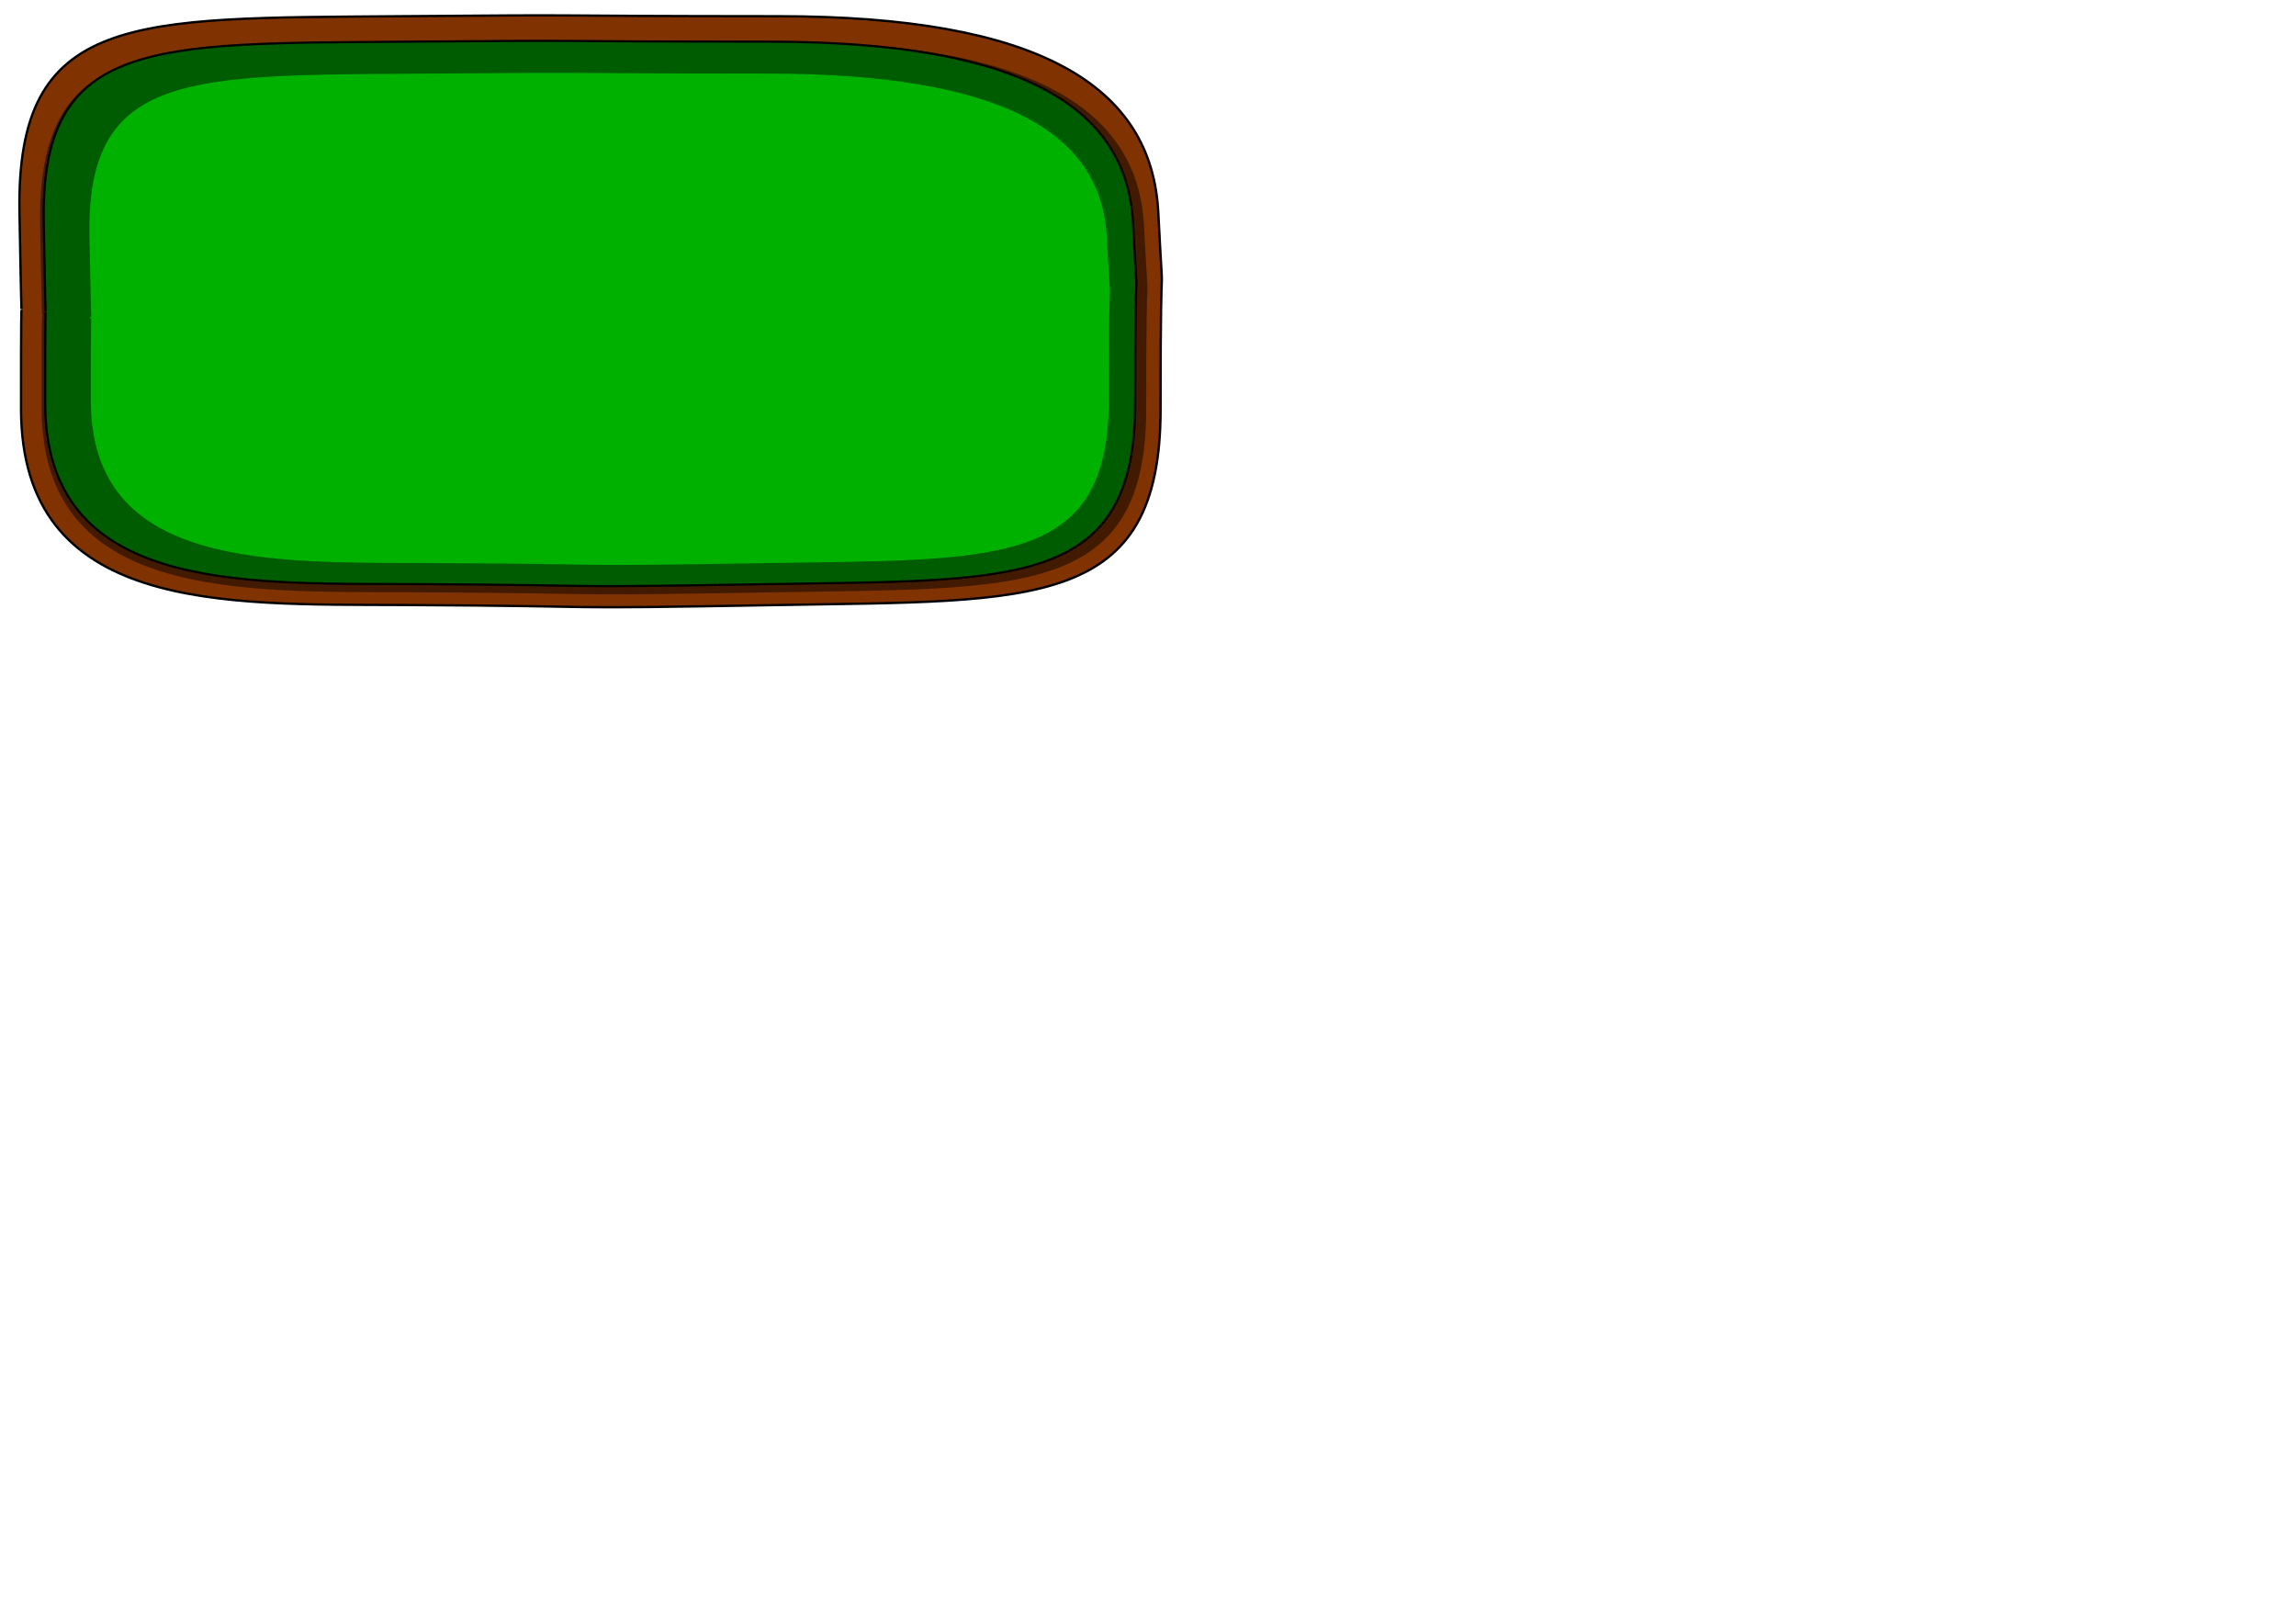
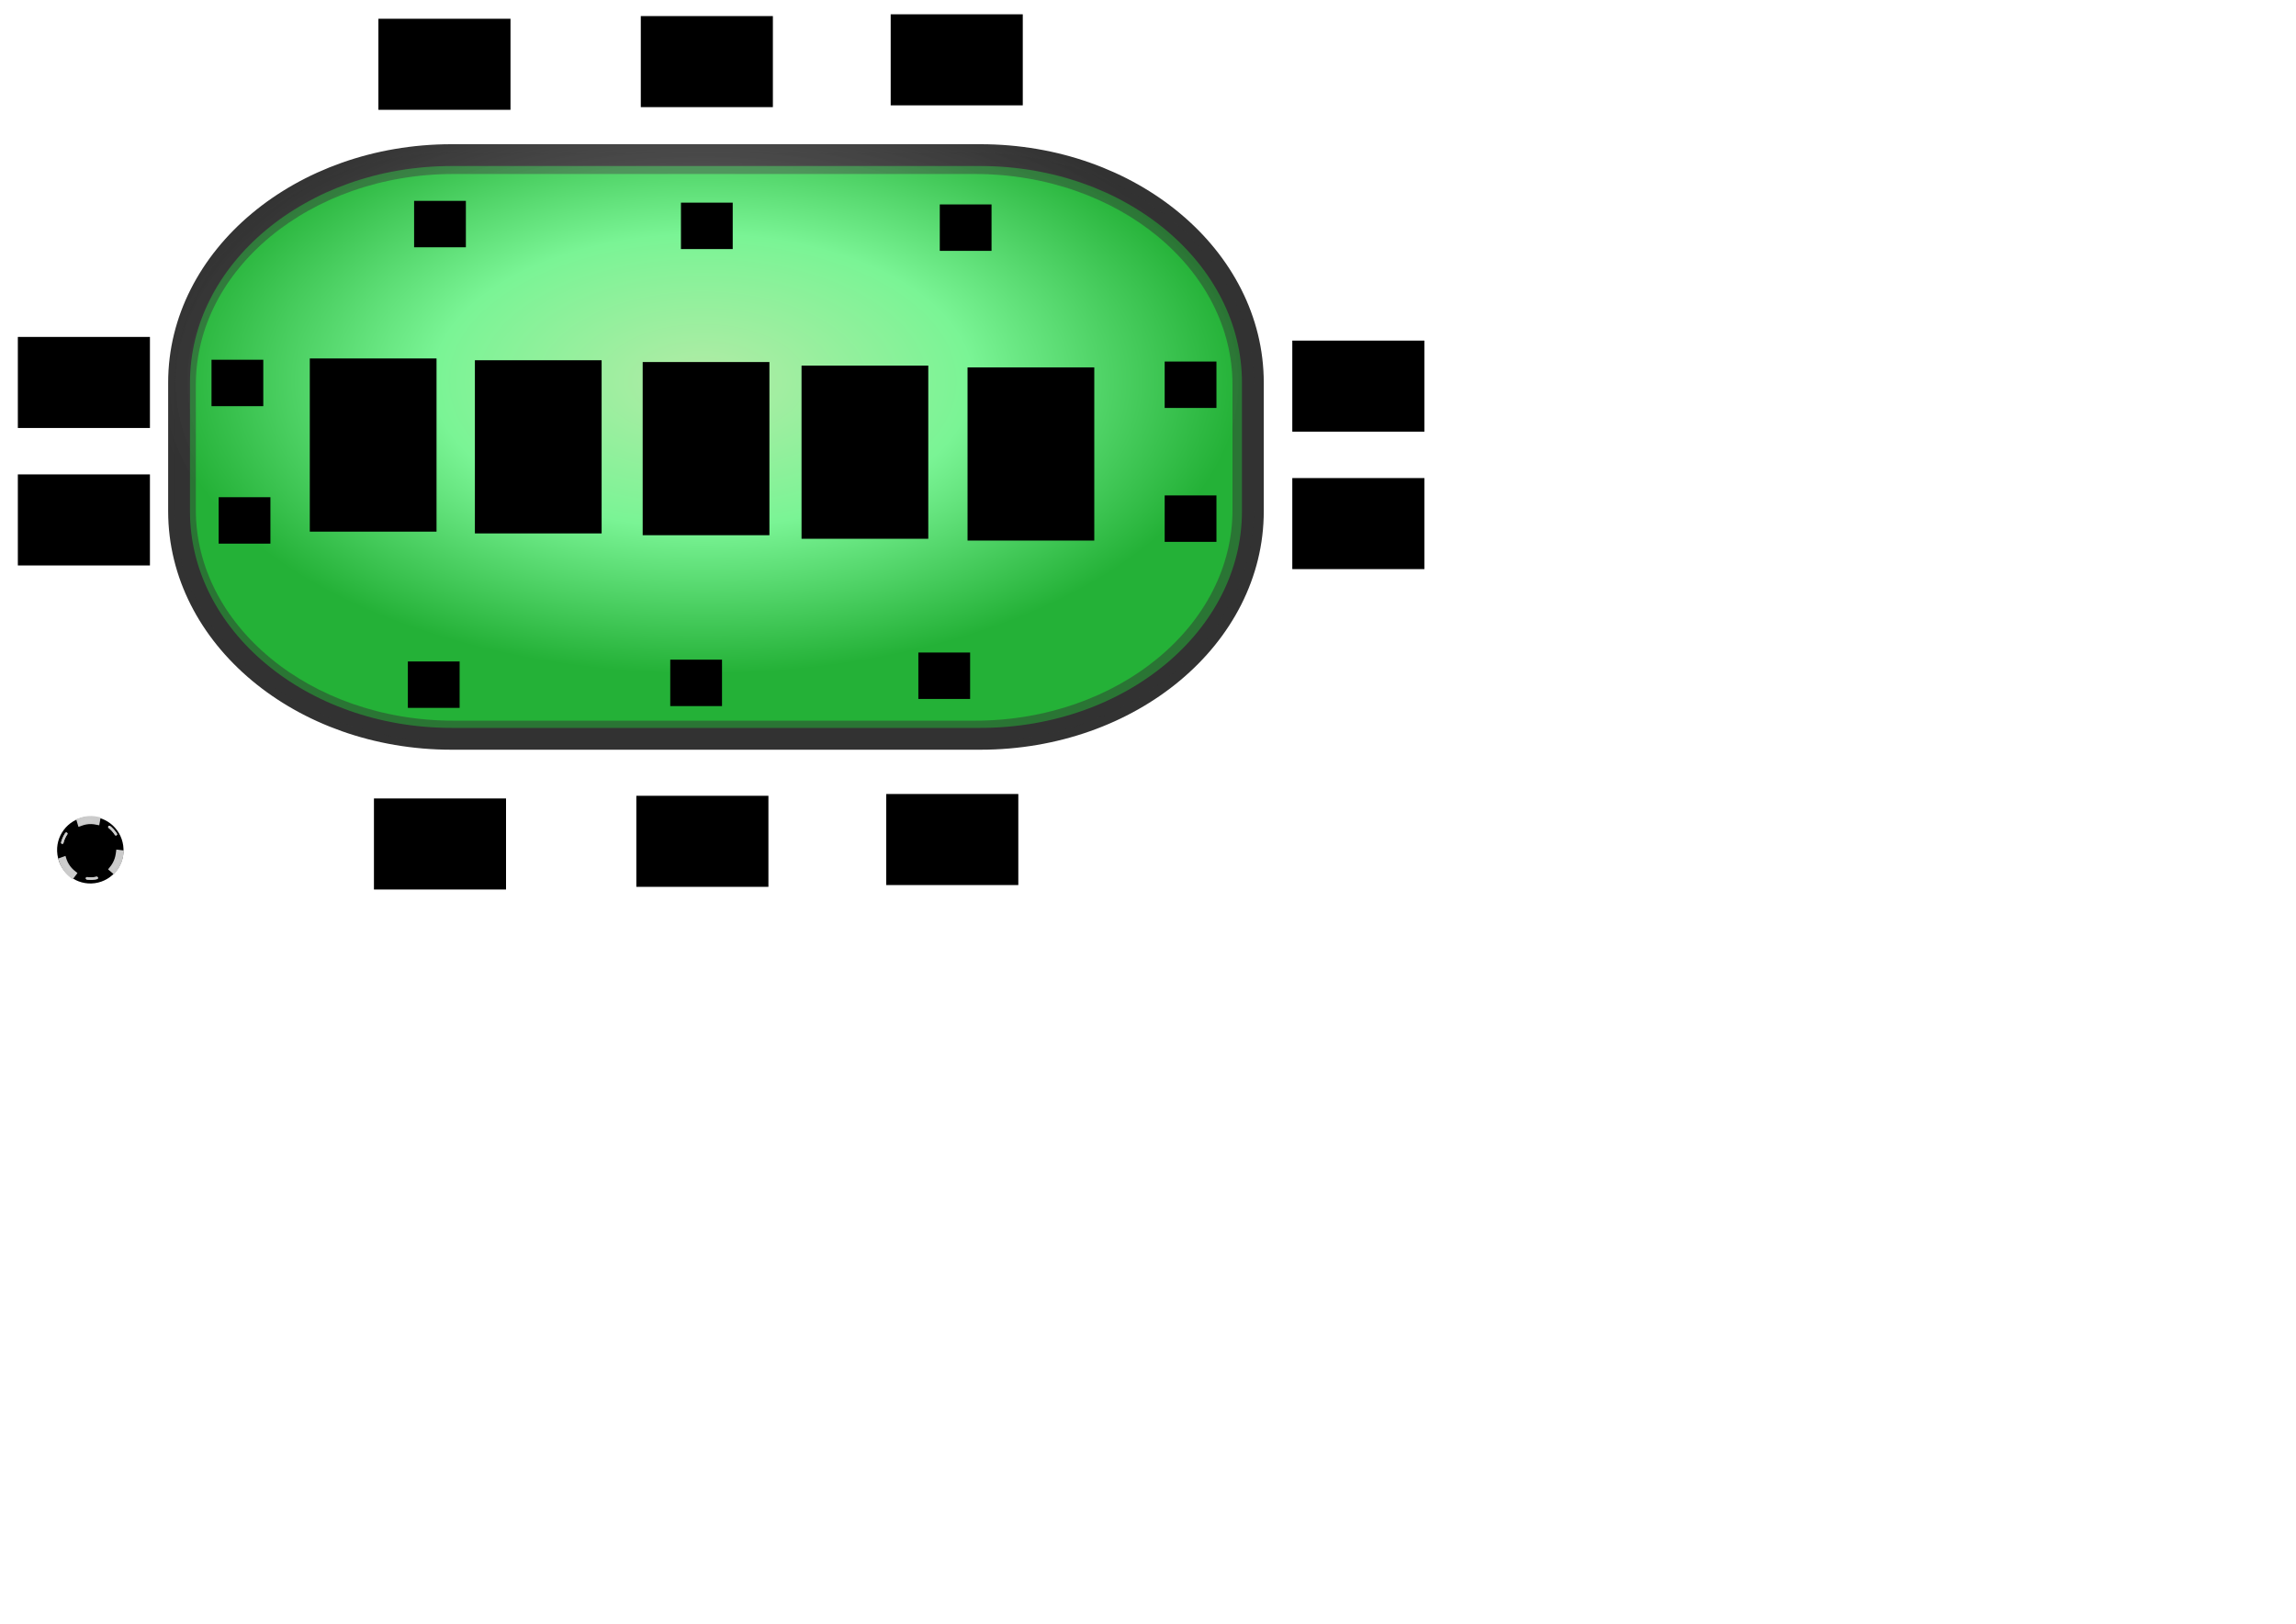
- <svg xmlns="http://www.w3.org/2000/svg" width="1052.362" height="744.094" id="svg2" version="1.0">
+ <svg xmlns="http://www.w3.org/2000/svg" xmlns:xlink="http://www.w3.org/1999/xlink" width="1052.362" height="744.094" id="svg2" version="1.0">
  <defs id="defs4">
+     <linearGradient id="linearGradient8609">
+       <stop id="stop8611" offset="0" style="stop-color:#b2eba6;stop-opacity:1;" />
+       <stop style="stop-color:#7af495;stop-opacity:1;" offset="0.5" id="stop8613" />
+       <stop id="stop8615" offset="1" style="stop-color:#24b137;stop-opacity:1;" />
+     </linearGradient>
    <linearGradient id="linearGradient2233">
      <stop id="stop2235" offset="0" style="stop-color:#803300;stop-opacity:1" />
      <stop id="stop2237" offset="1" style="stop-color:#008000;stop-opacity:0" />
    </linearGradient>
    <linearGradient id="linearGradient2216">
-       <stop style="stop-color:#00ff00;stop-opacity:1;" offset="0" id="stop2218" />
-       <stop style="stop-color:#008000;stop-opacity:0" offset="1" id="stop2220" />
+       <stop style="stop-color:#8f8f8f;stop-opacity:1;" offset="0" id="stop2218" />
+       <stop style="stop-color:#323232;stop-opacity:1;" offset="1" id="stop2220" />
    </linearGradient>
+     <pattern xlink:href="#pattern2186" id="pattern2195" patternTransform="translate(-7.4304199e-7,3.5571289e-6)" />
+     <pattern patternUnits="userSpaceOnUse" width="472.429" height="455.286" patternTransform="translate(28.07144,112.1659)" id="pattern2186">
+       <path transform="translate(-56.64287,-206.4516)" d="M 528.571 434.094 A 235.714 227.143 0 1 1  57.143,434.094 A 235.714 227.143 0 1 1  528.571 434.094 z" id="path2171" style="fill:#ff0000;fill-rule:evenodd;stroke:#000000;stroke-width:1px;stroke-linecap:butt;stroke-linejoin:miter;stroke-opacity:1" />
+     </pattern>
+     <pattern patternUnits="userSpaceOnUse" width="845.286" height="455.286" patternTransform="translate(70.92858,167.8802)" id="pattern2191">
+       <rect y="1.933" x="210.505" height="451.419" width="634.276" id="rect2175" style="fill:#0000ff;fill-rule:evenodd;stroke:#000000;stroke-width:1.01px;stroke-linecap:butt;stroke-linejoin:miter;stroke-opacity:1" />
+       <rect id="rect2189" y="0" x="0" height="455.286" width="472.429" style="fill:url(#pattern2195);stroke:none" />
+     </pattern>
+     <radialGradient xlink:href="#linearGradient8609" id="radialGradient8617" gradientUnits="userSpaceOnUse" gradientTransform="matrix(1,0,0,0.544404,45.81492,-94.17554)" cx="276.239" cy="493.631" fx="276.239" fy="493.631" r="246.586" />
+     <radialGradient xlink:href="#linearGradient2216" id="radialGradient8633" cx="276.239" cy="493.631" fx="276.239" fy="493.631" r="251.086" gradientTransform="matrix(1,0,0,0.552569,45.81492,-98.20624)" gradientUnits="userSpaceOnUse" />
+     <radialGradient xlink:href="#linearGradient2216" id="radialGradient5657" gradientUnits="userSpaceOnUse" gradientTransform="matrix(0.9852993,0,0,0.5377868,49.14181,-89.93301)" cx="276.239" cy="493.631" fx="276.239" fy="493.631" r="251.086" />
  </defs>
-   <g id="layer1">
-     <rect style="fill:none;stroke:none" width="845.286" height="455.286" x="70.929" y="167.88" id="rect2197" />
-     <g id="g3271" transform="translate(-456.4286,-237.8571)">
-       <path id="path2249" d="M 639.348,245.289 C 739.765,244.44 693.394,245.234 813.337,245.289 C 931.796,245.344 984.355,276.636 987.326,335.23 C 990.292,393.722 988.307,331.569 988.377,425.171 C 988.446,517.237 930.906,513.069 814.274,515.112 C 697.676,517.154 749.288,515.635 640.17,515.112 C 559.116,514.728 466.126,518.576 466.067,425.171 C 466.009,334.939 466.96,425.472 465.359,335.23 C 463.728,243.321 517.644,246.319 639.348,245.289 z " style="fill:#803300;fill-opacity:1;fill-rule:evenodd;stroke:#000000;stroke-width:1.065px;stroke-linecap:butt;stroke-linejoin:miter;stroke-opacity:1" />
-       <path id="path2214" d="M 642.882,256.952 C 738.928,256.169 694.575,256.9 809.298,256.952 C 922.6,257.002 972.873,285.83 975.714,339.809 C 978.551,393.694 976.652,336.436 976.719,422.666 C 976.785,507.481 921.75,503.641 810.194,505.523 C 698.671,507.404 748.037,506.005 643.668,505.523 C 566.142,505.17 477.2,508.714 477.143,422.666 C 477.088,339.54 477.997,422.943 476.466,339.809 C 474.906,255.139 526.475,257.9 642.882,256.952 z " style="fill:#00b100;fill-opacity:1;fill-rule:evenodd;stroke:#000000;stroke-width:1px;stroke-linecap:butt;stroke-linejoin:miter;stroke-opacity:1" />
-       <path d="M 643.642,257.379 C 740.781,256.587 695.924,257.327 811.953,257.379 C 926.545,257.43 977.39,286.586 980.264,341.179 C 983.133,395.678 981.213,337.768 981.28,424.98 C 981.347,510.761 925.685,506.878 812.859,508.781 C 700.066,510.683 749.994,509.268 644.437,508.781 C 566.028,508.424 476.073,512.008 476.015,424.98 C 475.96,340.908 476.88,425.26 475.331,341.179 C 473.753,255.545 525.91,258.338 643.642,257.379 z M 652.681,271.071 C 742.576,270.361 701.064,271.024 808.439,271.071 C 914.486,271.117 961.539,297.249 964.198,346.181 C 966.853,395.029 965.076,343.124 965.139,421.292 C 965.2,498.178 913.69,494.697 809.278,496.403 C 704.897,498.108 751.102,496.84 653.417,496.403 C 580.855,496.083 497.609,499.296 497.556,421.292 C 497.504,345.938 498.355,421.544 496.922,346.181 C 495.462,269.427 543.729,271.931 652.681,271.071 z " style="opacity:0.484;fill:#000000;fill-opacity:1;fill-rule:evenodd;stroke:#000000;stroke-width:1.011;stroke-linecap:butt;stroke-linejoin:miter;stroke-miterlimit:4;stroke-opacity:1" id="path3230" />
+   <g style="display:inline" id="layer1">
+     <rect style="fill:none;stroke:none" y="167.88" x="70.929" height="455.286" width="845.286" id="rect2197" />
+     <rect rx="124.9" style="opacity:1;fill:url(#radialGradient8617);fill-opacity:1.0;fill-rule:nonzero;stroke:url(#radialGradient8633);stroke-width:10;stroke-linecap:round;stroke-linejoin:round;stroke-miterlimit:4;stroke-dasharray:none;stroke-opacity:1" ry="104.3" y="71.087" x="82.072" height="267.485" width="492.172" id="rect2042" />
+     <g id="g22162" transform="matrix(0.9905257,-0.1373274,0.1373274,0.9905257,-250.6585,-176.3236)">
+       <g id="g4535" transform="matrix(0.2311453,0,0,0.2311453,44.11999,504.8807)">
+         <path style="opacity:1;fill:#000000;fill-opacity:1;fill-rule:nonzero;stroke:none;stroke-width:6.064;stroke-linecap:round;stroke-linejoin:round;stroke-miterlimit:4;stroke-dasharray:36.387, 36.387;stroke-dashoffset:0;stroke-opacity:1" id="path11515" d="M 789.489 246.266 A 62.177 65.041 0 1 1  665.134,246.266 A 62.177 65.041 0 1 1  789.489 246.266 z" transform="matrix(1.059211,0,0,1.018868,-45.92794,163.3081)" />
+         <path style="opacity:1;fill:none;fill-opacity:0.609;fill-rule:nonzero;stroke:#cbcbcb;stroke-width:10.408;stroke-linecap:square;stroke-linejoin:miter;stroke-miterlimit:0;stroke-dasharray:20.815, 62.446;stroke-dashoffset:0;stroke-opacity:1;display:inline" id="path15061" d="M 764.946 253.629 A 39.679 38.861 0 1 1  685.588,253.629 A 39.679 38.861 0 1 1  764.946 253.629 z" transform="matrix(1.413255,0.390301,-0.410016,1.484643,-196.1833,-245.0339)" />
+         <g id="g22149">
+           <path style="opacity:1;fill:none;fill-opacity:0.609;fill-rule:nonzero;stroke:#cecece;stroke-width:3.297;stroke-linecap:round;stroke-linejoin:round;stroke-miterlimit:4;stroke-dasharray:13.189, 26.379;stroke-dashoffset:20.114;stroke-opacity:1" id="path20377" d="M 764.946 253.629 A 39.679 38.861 0 1 1  685.588,253.629 A 39.679 38.861 0 1 1  764.946 253.629 z" transform="matrix(1.471733,0,0,1.479728,-341.7689,38.10053)" />
+         </g>
+         <g id="g22154">
+           <path transform="matrix(1.471733,0,0,1.479728,-341.7689,38.10053)" d="M 764.946 253.629 A 39.679 38.861 0 1 1  685.588,253.629 A 39.679 38.861 0 1 1  764.946 253.629 z" id="path22160" style="opacity:1;fill:none;fill-opacity:0.609;fill-rule:nonzero;stroke:#cecece;stroke-width:3.297;stroke-linecap:round;stroke-linejoin:round;stroke-miterlimit:4;stroke-dasharray:13.189, 26.379;stroke-dashoffset:20.114;stroke-opacity:1" />
+         </g>
+       </g>
    </g>
+     <rect style="fill:#000000;fill-opacity:1;stroke:none;stroke-width:3.043;stroke-linecap:round;stroke-linejoin:miter;stroke-miterlimit:4;stroke-dasharray:24.344, 12.172;stroke-dashoffset:0;stroke-opacity:1" id="rect4597" width="60.541" height="41.724" x="173.442" y="8.598" />
+     <rect style="fill:#000000;fill-opacity:1;stroke:none;stroke-width:3.043;stroke-linecap:round;stroke-linejoin:miter;stroke-miterlimit:4;stroke-dasharray:24.344, 12.172;stroke-dashoffset:0;stroke-opacity:1;display:inline" id="rect5586" width="60.541" height="41.724" x="293.706" y="7.37" />
+     <rect style="fill:#000000;fill-opacity:1;stroke:none;stroke-width:3.043;stroke-linecap:round;stroke-linejoin:miter;stroke-miterlimit:4;stroke-dasharray:24.344, 12.172;stroke-dashoffset:0;stroke-opacity:1;display:inline" id="rect5588" width="60.541" height="41.724" x="408.244" y="6.552" />
+     <rect style="fill:#000000;fill-opacity:1;stroke:none;stroke-width:3.043;stroke-linecap:round;stroke-linejoin:miter;stroke-miterlimit:4;stroke-dasharray:24.344, 12.172;stroke-dashoffset:0;stroke-opacity:1;display:inline" id="rect5590" width="60.541" height="41.724" x="592.321" y="156.088" />
+     <rect style="fill:#000000;fill-opacity:1;stroke:none;stroke-width:3.043;stroke-linecap:round;stroke-linejoin:miter;stroke-miterlimit:4;stroke-dasharray:24.344, 12.172;stroke-dashoffset:0;stroke-opacity:1;display:inline" id="rect5592" width="60.541" height="41.724" x="592.321" y="219.083" />
+     <rect style="fill:#000000;fill-opacity:1;stroke:none;stroke-width:3.043;stroke-linecap:round;stroke-linejoin:miter;stroke-miterlimit:4;stroke-dasharray:24.344, 12.172;stroke-dashoffset:0;stroke-opacity:1;display:inline" id="rect5594" width="60.541" height="41.724" x="171.397" y="365.913" />
+     <rect style="fill:#000000;fill-opacity:1;stroke:none;stroke-width:3.043;stroke-linecap:round;stroke-linejoin:miter;stroke-miterlimit:4;stroke-dasharray:24.344, 12.172;stroke-dashoffset:0;stroke-opacity:1;display:inline" id="rect5596" width="60.541" height="41.724" x="291.661" y="364.686" />
+     <rect style="fill:#000000;fill-opacity:1;stroke:none;stroke-width:3.043;stroke-linecap:round;stroke-linejoin:miter;stroke-miterlimit:4;stroke-dasharray:24.344, 12.172;stroke-dashoffset:0;stroke-opacity:1;display:inline" id="rect5598" width="60.541" height="41.724" x="406.198" y="363.868" />
+     <rect style="fill:#000000;fill-opacity:1;stroke:none;stroke-width:3.043;stroke-linecap:round;stroke-linejoin:miter;stroke-miterlimit:4;stroke-dasharray:24.344, 12.172;stroke-dashoffset:0;stroke-opacity:1;display:inline" id="rect5600" width="60.541" height="41.724" x="8.181" y="154.406" />
+     <rect style="fill:#000000;fill-opacity:1;stroke:none;stroke-width:3.043;stroke-linecap:round;stroke-linejoin:miter;stroke-miterlimit:4;stroke-dasharray:24.344, 12.172;stroke-dashoffset:0;stroke-opacity:1;display:inline" id="rect5602" width="60.541" height="41.724" x="8.181" y="217.401" />
+     <rect style="fill:#000000;fill-opacity:1;stroke:none;stroke-width:3.043;stroke-linecap:round;stroke-linejoin:miter;stroke-miterlimit:4;stroke-dasharray:24.344, 12.172;stroke-dashoffset:0;stroke-opacity:1;display:inline" id="rect5604" width="58.087" height="79.358" x="141.991" y="164.273" />
+     <rect style="fill:#000000;fill-opacity:1;stroke:none;stroke-width:3.043;stroke-linecap:round;stroke-linejoin:miter;stroke-miterlimit:4;stroke-dasharray:24.344, 12.172;stroke-dashoffset:0;stroke-opacity:1;display:inline" id="rect5606" width="58.087" height="79.358" x="217.667" y="165.091" />
+     <rect style="fill:#000000;fill-opacity:1;stroke:none;stroke-width:3.043;stroke-linecap:round;stroke-linejoin:miter;stroke-miterlimit:4;stroke-dasharray:24.344, 12.172;stroke-dashoffset:0;stroke-opacity:1;display:inline" id="rect5608" width="58.087" height="79.358" x="294.571" y="165.909" />
+     <rect style="fill:#000000;fill-opacity:1;stroke:none;stroke-width:3.043;stroke-linecap:round;stroke-linejoin:miter;stroke-miterlimit:4;stroke-dasharray:24.344, 12.172;stroke-dashoffset:0;stroke-opacity:1;display:inline" id="rect5611" width="58.087" height="79.358" x="367.384" y="167.545" />
+     <rect style="fill:#000000;fill-opacity:1;stroke:none;stroke-width:3.043;stroke-linecap:round;stroke-linejoin:miter;stroke-miterlimit:4;stroke-dasharray:24.344, 12.172;stroke-dashoffset:0;stroke-opacity:1;display:inline" id="rect5613" width="58.087" height="79.358" x="443.47" y="168.363" />
+     <rect style="fill:#000000;fill-opacity:1;stroke:none;stroke-width:3.043;stroke-linecap:round;stroke-linejoin:miter;stroke-miterlimit:4;stroke-dasharray:24.344, 12.172;stroke-dashoffset:0;stroke-opacity:1" id="rect5615" width="23.726" height="21.271" x="189.805" y="92.05" />
+     <rect style="fill:#000000;fill-opacity:1;stroke:none;stroke-width:3.043;stroke-linecap:round;stroke-linejoin:miter;stroke-miterlimit:4;stroke-dasharray:24.344, 12.172;stroke-dashoffset:0;stroke-opacity:1;display:inline" id="rect5617" width="23.726" height="21.271" x="312.114" y="92.868" />
+     <rect style="fill:#000000;fill-opacity:1;stroke:none;stroke-width:3.043;stroke-linecap:round;stroke-linejoin:miter;stroke-miterlimit:4;stroke-dasharray:24.344, 12.172;stroke-dashoffset:0;stroke-opacity:1;display:inline" id="rect5619" width="23.726" height="21.271" x="430.742" y="93.686" />
+     <rect style="fill:#000000;fill-opacity:1;stroke:none;stroke-width:3.043;stroke-linecap:round;stroke-linejoin:miter;stroke-miterlimit:4;stroke-dasharray:24.344, 12.172;stroke-dashoffset:0;stroke-opacity:1;display:inline" id="rect5621" width="23.726" height="21.271" x="533.826" y="165.681" />
+     <rect style="fill:#000000;fill-opacity:1;stroke:none;stroke-width:3.043;stroke-linecap:round;stroke-linejoin:miter;stroke-miterlimit:4;stroke-dasharray:24.344, 12.172;stroke-dashoffset:0;stroke-opacity:1;display:inline" id="rect5623" width="23.726" height="21.271" x="533.826" y="227.04" />
+     <rect style="fill:#000000;fill-opacity:1;stroke:none;stroke-width:3.043;stroke-linecap:round;stroke-linejoin:miter;stroke-miterlimit:4;stroke-dasharray:24.344, 12.172;stroke-dashoffset:0;stroke-opacity:1;display:inline" id="rect5625" width="23.726" height="21.271" x="420.925" y="299.035" />
+     <rect style="fill:#000000;fill-opacity:1;stroke:none;stroke-width:3.043;stroke-linecap:round;stroke-linejoin:miter;stroke-miterlimit:4;stroke-dasharray:24.344, 12.172;stroke-dashoffset:0;stroke-opacity:1;display:inline" id="rect5627" width="23.726" height="21.271" x="307.205" y="302.308" />
+     <rect style="fill:#000000;fill-opacity:1;stroke:none;stroke-width:3.043;stroke-linecap:round;stroke-linejoin:miter;stroke-miterlimit:4;stroke-dasharray:24.344, 12.172;stroke-dashoffset:0;stroke-opacity:1;display:inline" id="rect5629" width="23.726" height="21.271" x="186.941" y="303.126" />
+     <rect style="fill:#000000;fill-opacity:1;stroke:none;stroke-width:3.043;stroke-linecap:round;stroke-linejoin:miter;stroke-miterlimit:4;stroke-dasharray:24.344, 12.172;stroke-dashoffset:0;stroke-opacity:1;display:inline" id="rect5631" width="23.726" height="21.271" x="100.22" y="227.858" />
+     <rect style="fill:#000000;fill-opacity:1;stroke:none;stroke-width:3.043;stroke-linecap:round;stroke-linejoin:miter;stroke-miterlimit:4;stroke-dasharray:24.344, 12.172;stroke-dashoffset:0;stroke-opacity:1;display:inline" id="rect5633" width="23.726" height="21.271" x="96.948" y="164.863" />
+     <rect rx="123.064" style="opacity:0.467;fill:none;fill-opacity:1;fill-rule:nonzero;stroke:url(#radialGradient5657);stroke-width:9.793;stroke-linecap:round;stroke-linejoin:round;stroke-miterlimit:4;stroke-dasharray:none;stroke-opacity:1;display:inline" ry="101.51" y="74.832" x="84.866" height="260.329" width="484.937" id="rect5653" />
  </g>
</svg>
